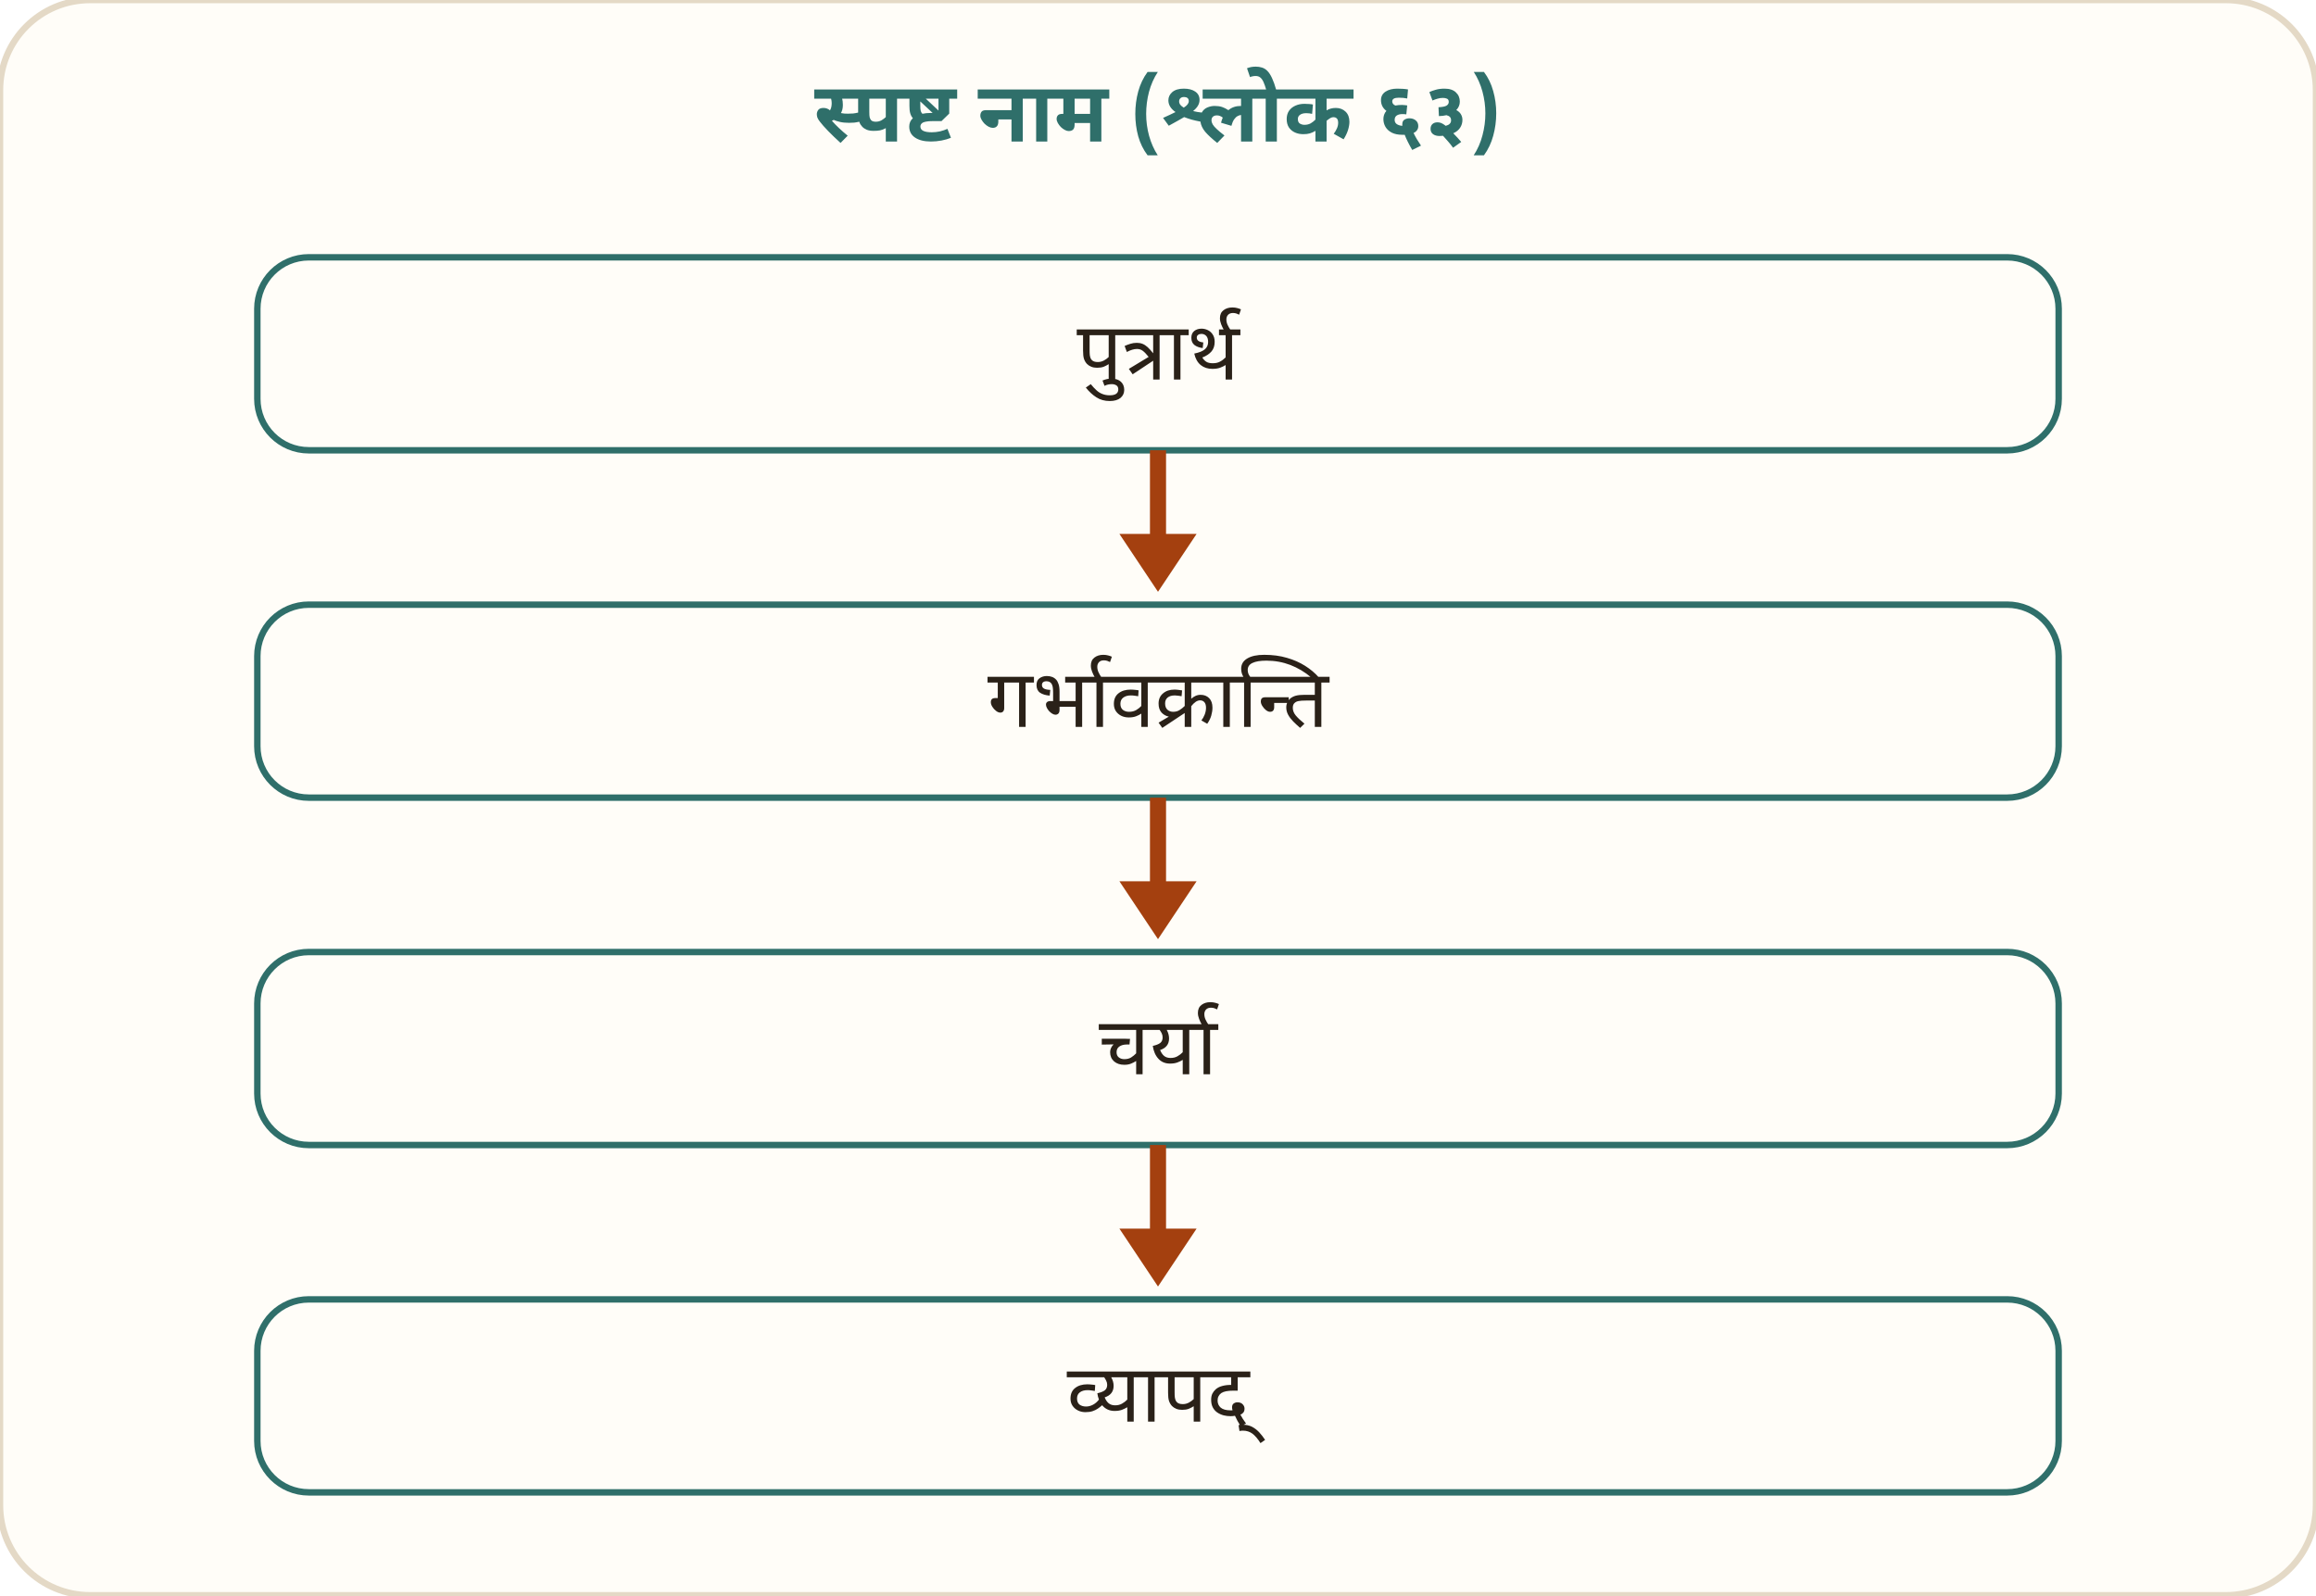
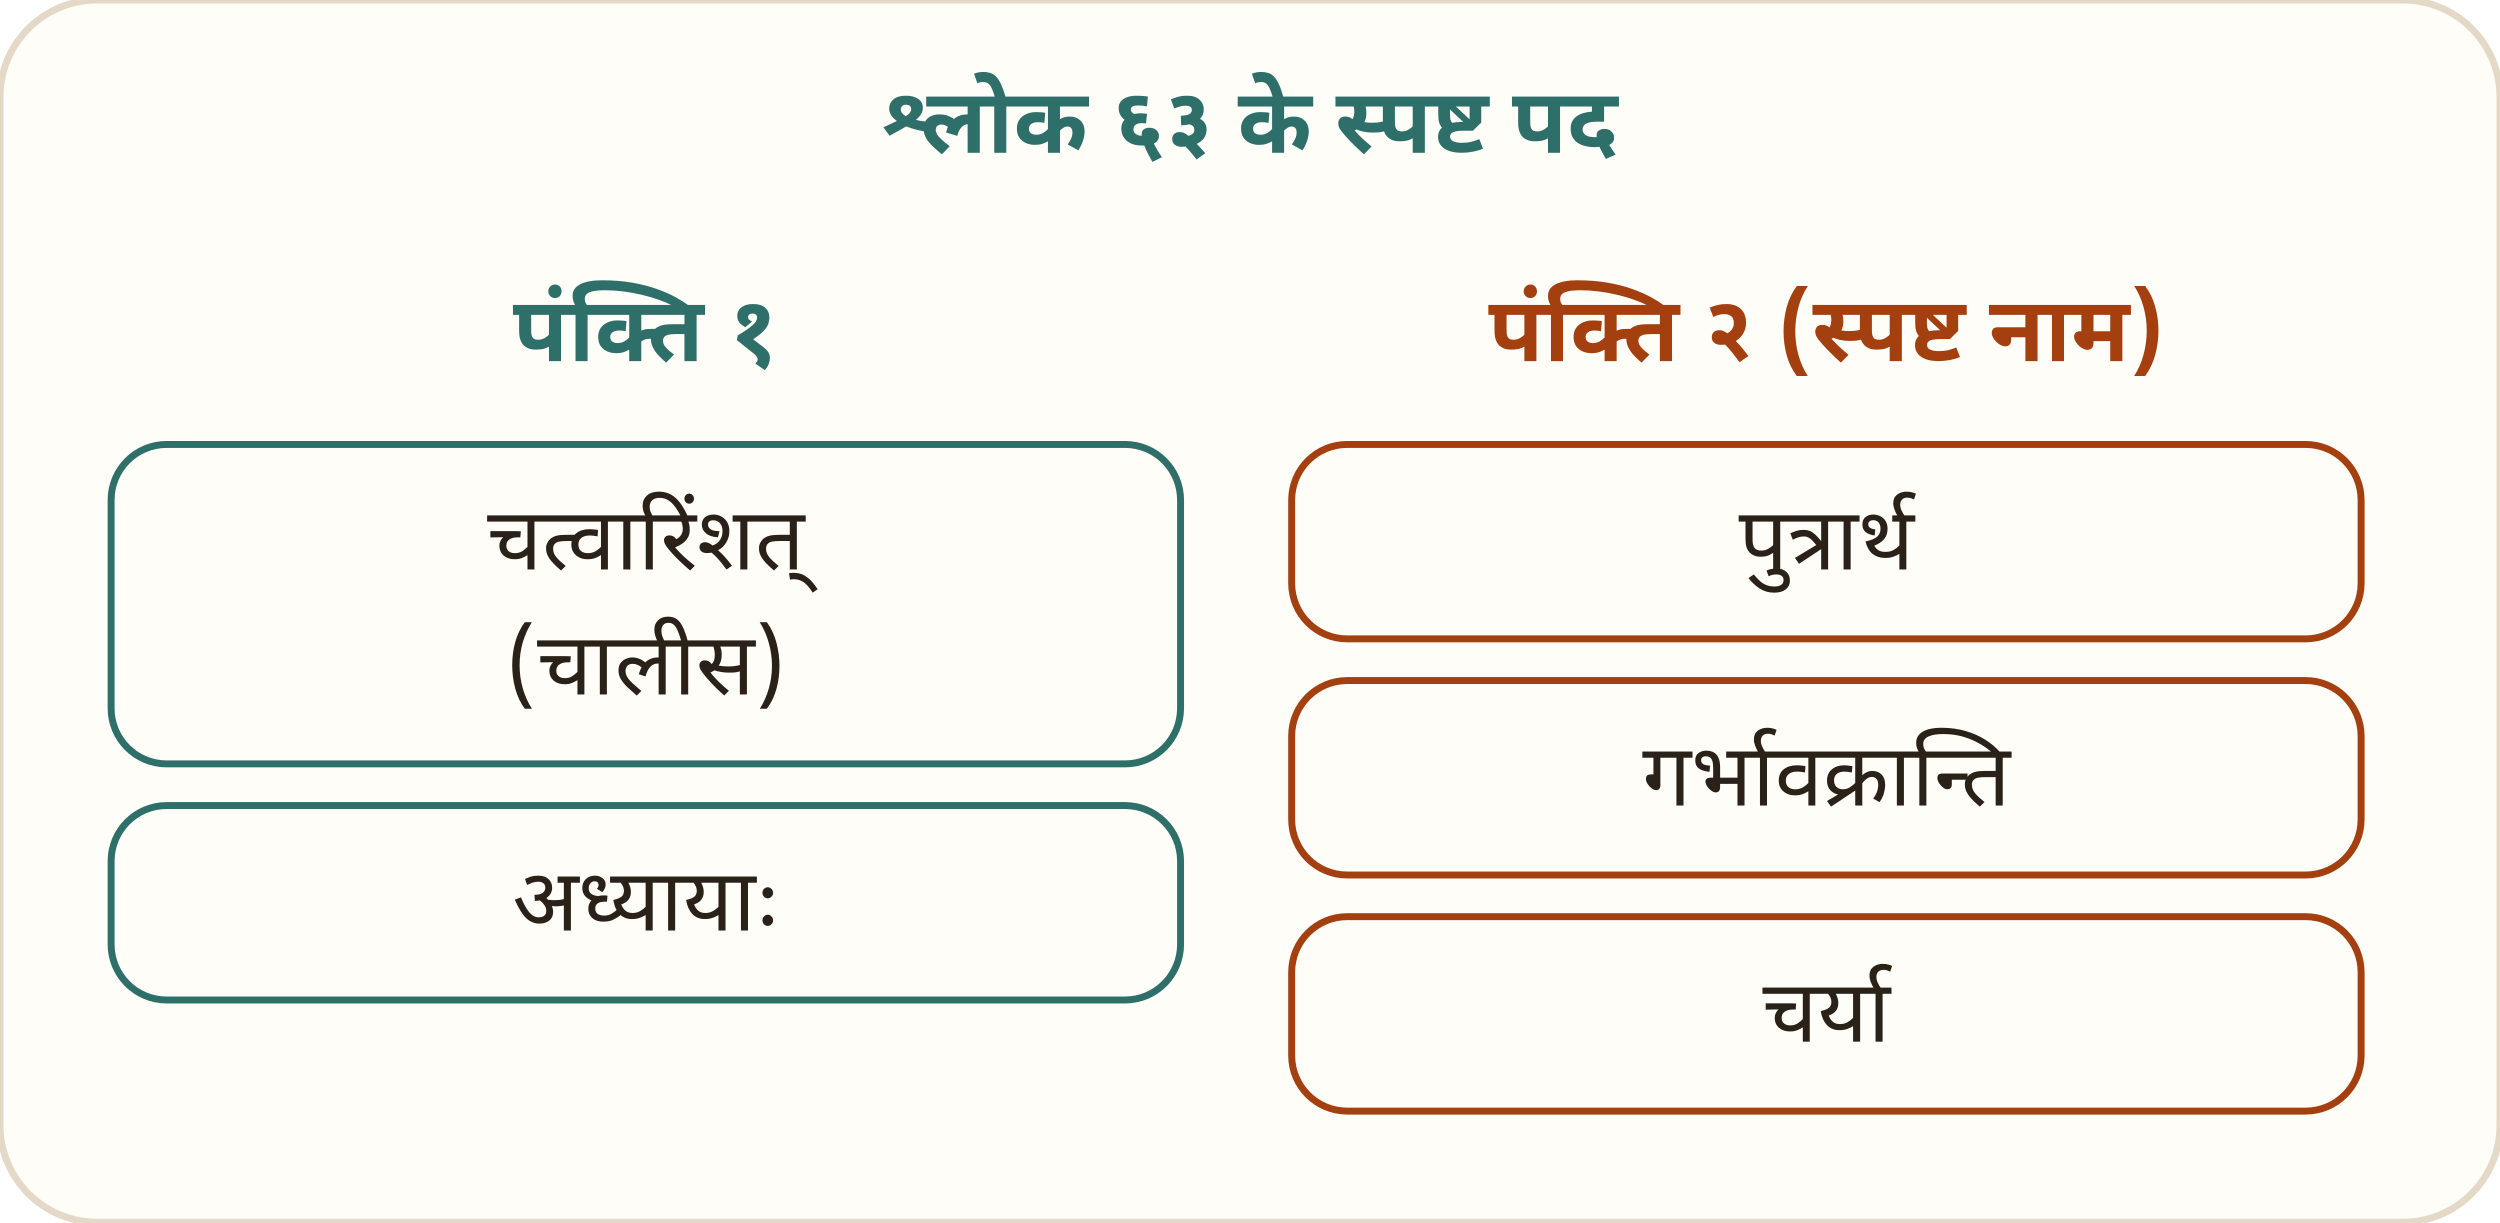
- <svg xmlns="http://www.w3.org/2000/svg" viewBox="0 0 360 248" role="img">
-   <rect width="360" height="248" rx="14" fill="#fffdf8" stroke="#e4d9c6" />
-   <text x="180" y="22" font-family="'Noto Sans Devanagari','Mukta','Nirmala UI','Mangal',sans-serif" font-size="13" font-weight="700" fill="#2f6f6a" text-anchor="middle">स्पष्ट नाम (श्लोक ६३)</text>
-   <rect x="40" y="40" width="280" height="30" rx="8" fill="#fffdf8" stroke="#2f6f6a" />
-   <text x="180.0" y="59.0" font-family="'Noto Sans Devanagari','Mukta','Nirmala UI','Mangal',sans-serif" font-size="12.5" font-weight="500" fill="#2a2118" text-anchor="middle">पुत्रार्थ</text>
-   <line x1="180" y1="70" x2="180" y2="86" stroke="#a4400f" stroke-width="2.5" />
-   <polygon points="180,92 174,83 186,83" fill="#a4400f" />
-   <rect x="40" y="94" width="280" height="30" rx="8" fill="#fffdf8" stroke="#2f6f6a" />
-   <text x="180.0" y="113.0" font-family="'Noto Sans Devanagari','Mukta','Nirmala UI','Mangal',sans-serif" font-size="12.5" font-weight="500" fill="#2a2118" text-anchor="middle">गर्भावक्रान्ति</text>
-   <line x1="180" y1="124" x2="180" y2="140" stroke="#a4400f" stroke-width="2.5" />
-   <polygon points="180,146 174,137 186,137" fill="#a4400f" />
-   <rect x="40" y="148" width="280" height="30" rx="8" fill="#fffdf8" stroke="#2f6f6a" />
-   <text x="180.0" y="167.0" font-family="'Noto Sans Devanagari','Mukta','Nirmala UI','Mangal',sans-serif" font-size="12.5" font-weight="500" fill="#2a2118" text-anchor="middle">चर्या</text>
-   <line x1="180" y1="178" x2="180" y2="194" stroke="#a4400f" stroke-width="2.5" />
-   <polygon points="180,200 174,191 186,191" fill="#a4400f" />
-   <rect x="40" y="202" width="280" height="30" rx="8" fill="#fffdf8" stroke="#2f6f6a" />
-   <text x="180.0" y="221.0" font-family="'Noto Sans Devanagari','Mukta','Nirmala UI','Mangal',sans-serif" font-size="12.5" font-weight="500" fill="#2a2118" text-anchor="middle">व्यापद्</text>
+ <svg xmlns="http://www.w3.org/2000/svg" viewBox="0 0 360 176" role="img">
+   <rect width="360" height="176" rx="14" fill="#fffdf8" stroke="#e4d9c6" />
+   <text x="180" y="22" font-family="'Noto Sans Devanagari','Mukta','Nirmala UI','Mangal',sans-serif" font-size="13" font-weight="700" fill="#2f6f6a" text-anchor="middle">श्लोक ६३ के स्पष्ट पद</text>
+   <text x="93" y="52" font-family="'Noto Sans Devanagari','Mukta','Nirmala UI','Mangal',sans-serif" font-size="13" font-weight="700" fill="#2f6f6a" text-anchor="middle">पंक्ति १</text>
+   <rect x="16" y="64" width="154" height="46" rx="8" fill="#fffdf8" stroke="#2f6f6a" />
+   <text x="93.0" y="82.0" font-family="'Noto Sans Devanagari','Mukta','Nirmala UI','Mangal',sans-serif" font-size="12.5" font-weight="500" fill="#2a2118" text-anchor="middle">चत्वारिंशत्</text>
+   <text x="93.0" y="100.0" font-family="'Noto Sans Devanagari','Mukta','Nirmala UI','Mangal',sans-serif" font-size="12.5" font-weight="500" fill="#2a2118" text-anchor="middle">(चालीस)</text>
+   <rect x="16" y="116" width="154" height="28" rx="8" fill="#fffdf8" stroke="#2f6f6a" />
+   <text x="93.0" y="134.0" font-family="'Noto Sans Devanagari','Mukta','Nirmala UI','Mangal',sans-serif" font-size="12.5" font-weight="500" fill="#2a2118" text-anchor="middle">अध्यायाः</text>
+   <text x="263" y="52" font-family="'Noto Sans Devanagari','Mukta','Nirmala UI','Mangal',sans-serif" font-size="13" font-weight="700" fill="#a4400f" text-anchor="middle">पंक्ति २ (स्पष्ट नाम)</text>
+   <rect x="186" y="64" width="154" height="28" rx="8" fill="#fffdf8" stroke="#a4400f" />
+   <text x="263.0" y="82.0" font-family="'Noto Sans Devanagari','Mukta','Nirmala UI','Mangal',sans-serif" font-size="12.5" font-weight="500" fill="#2a2118" text-anchor="middle">पुत्रार्थ</text>
+   <rect x="186" y="98" width="154" height="28" rx="8" fill="#fffdf8" stroke="#a4400f" />
+   <text x="263.0" y="116.0" font-family="'Noto Sans Devanagari','Mukta','Nirmala UI','Mangal',sans-serif" font-size="12.5" font-weight="500" fill="#2a2118" text-anchor="middle">गर्भावक्रान्ति</text>
+   <rect x="186" y="132" width="154" height="28" rx="8" fill="#fffdf8" stroke="#a4400f" />
+   <text x="263.0" y="150.0" font-family="'Noto Sans Devanagari','Mukta','Nirmala UI','Mangal',sans-serif" font-size="12.5" font-weight="500" fill="#2a2118" text-anchor="middle">चर्या</text>
</svg>
